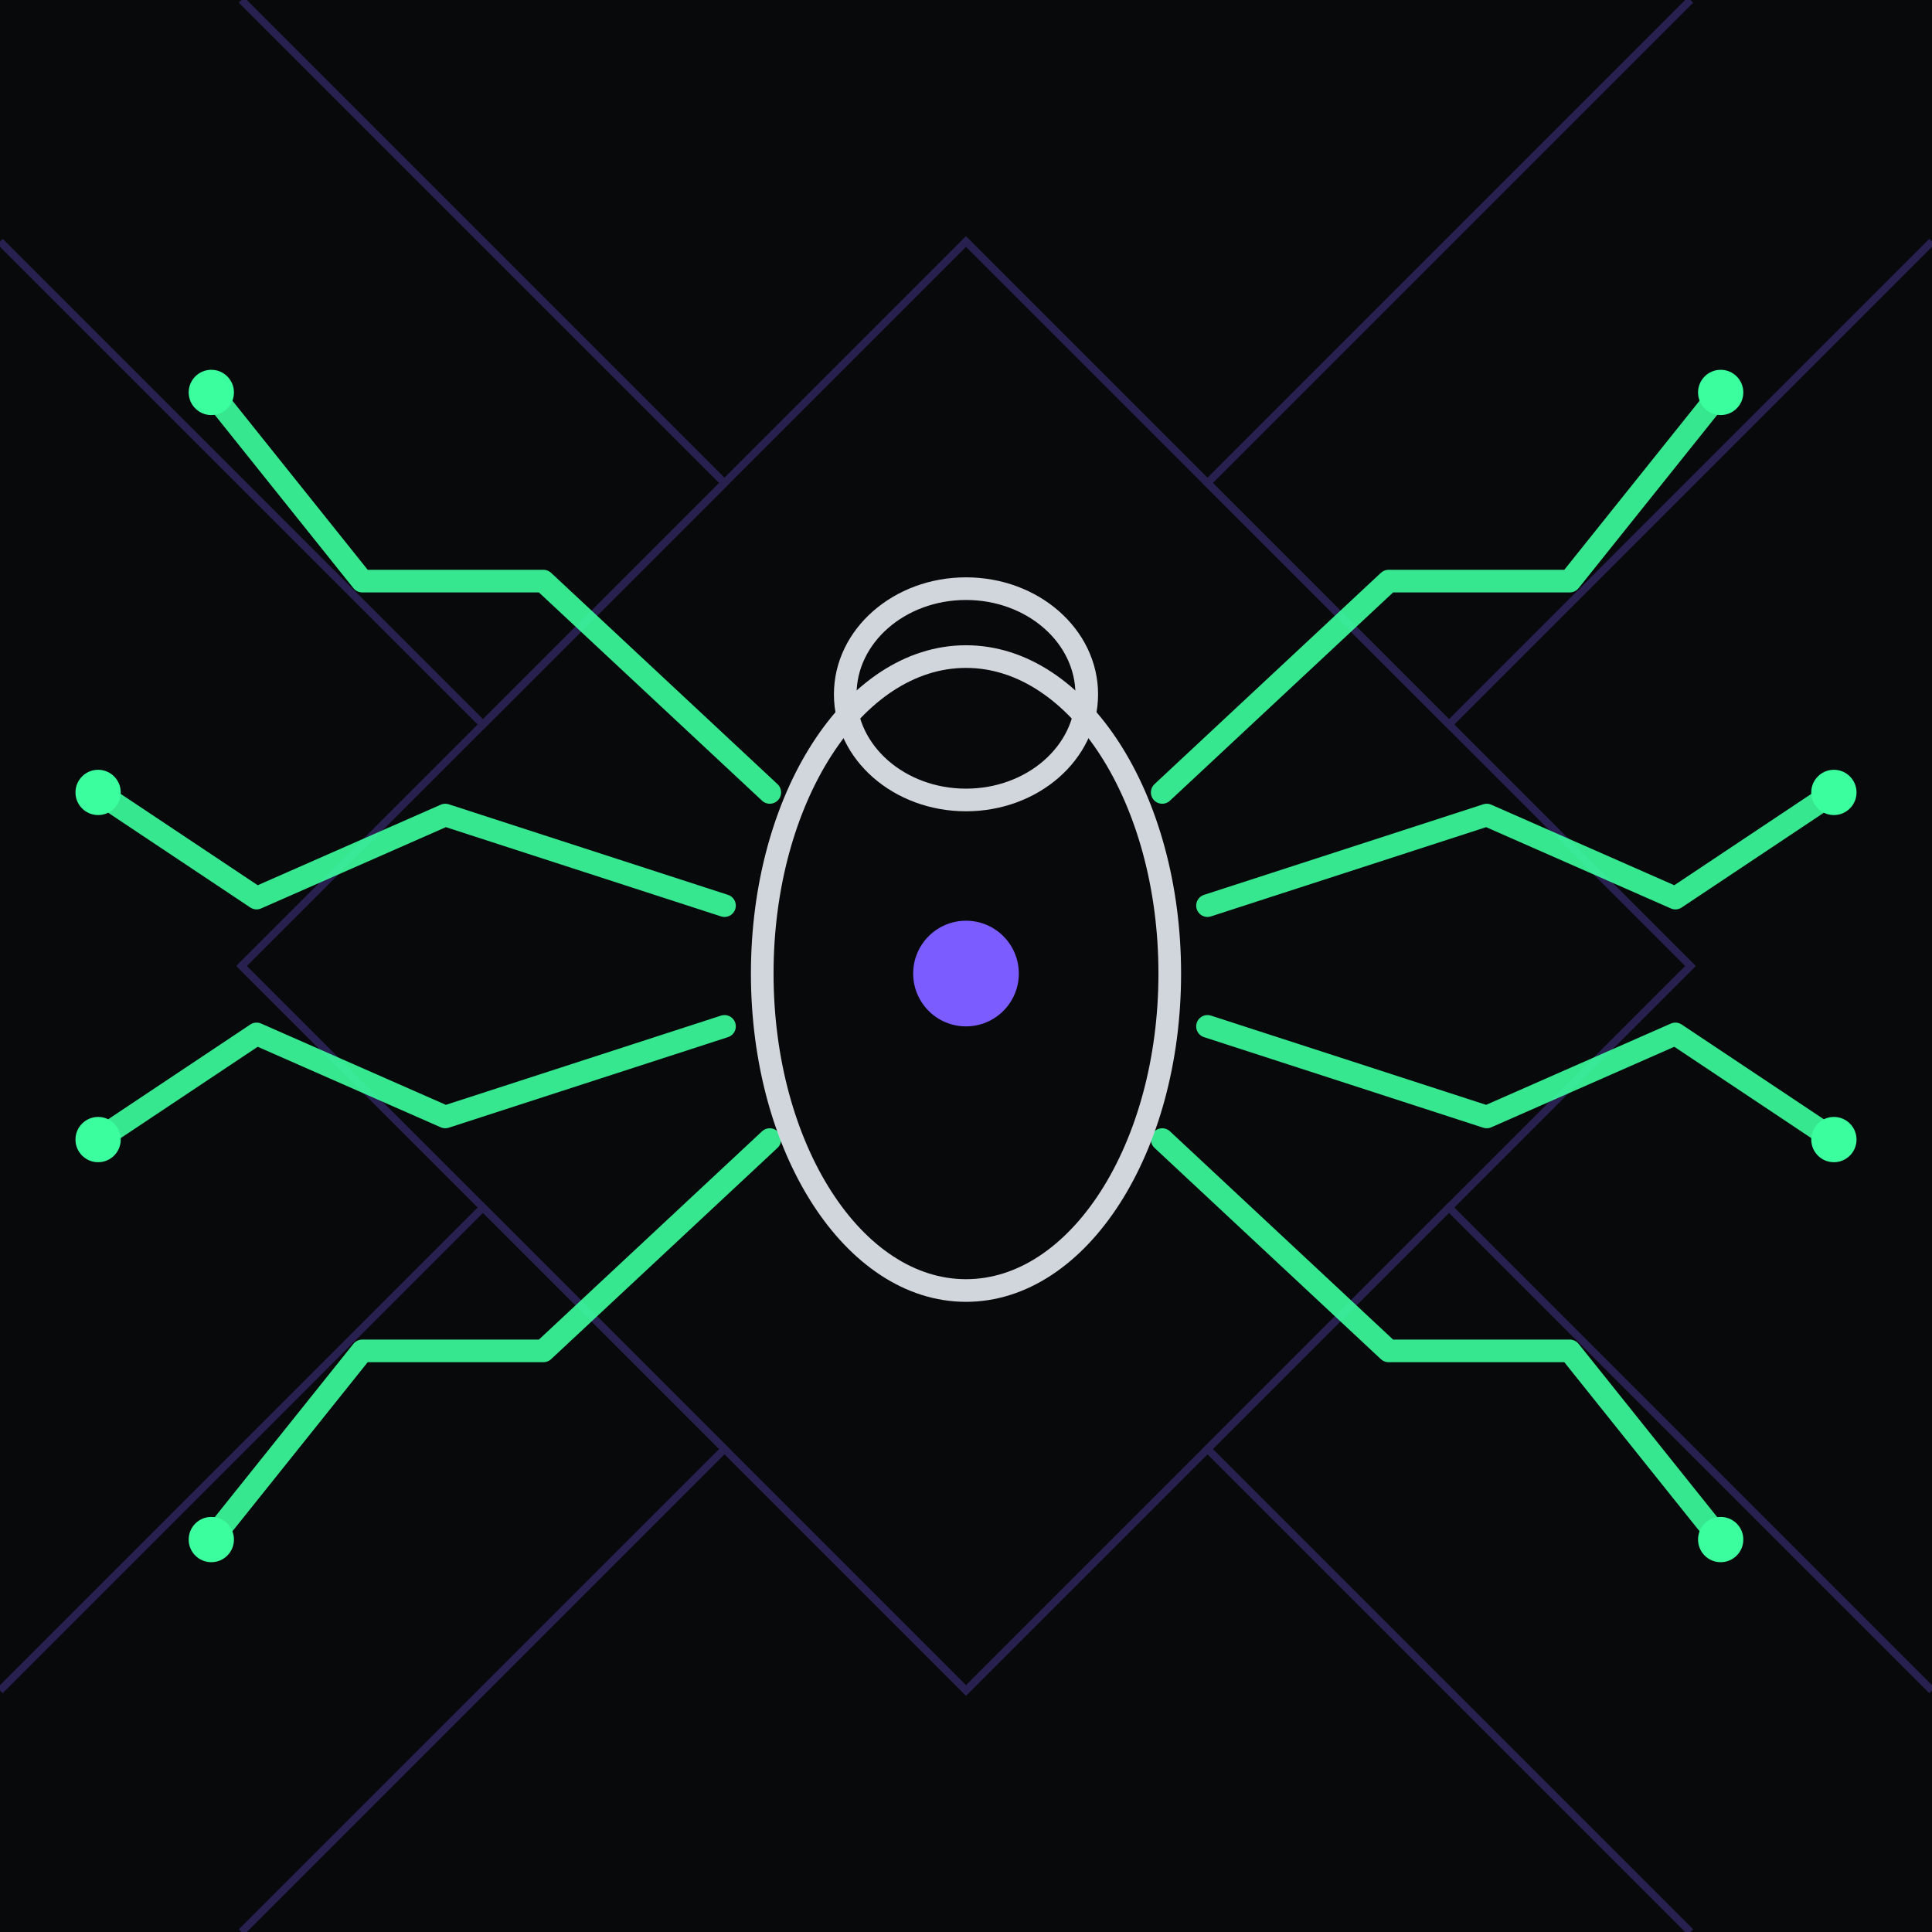
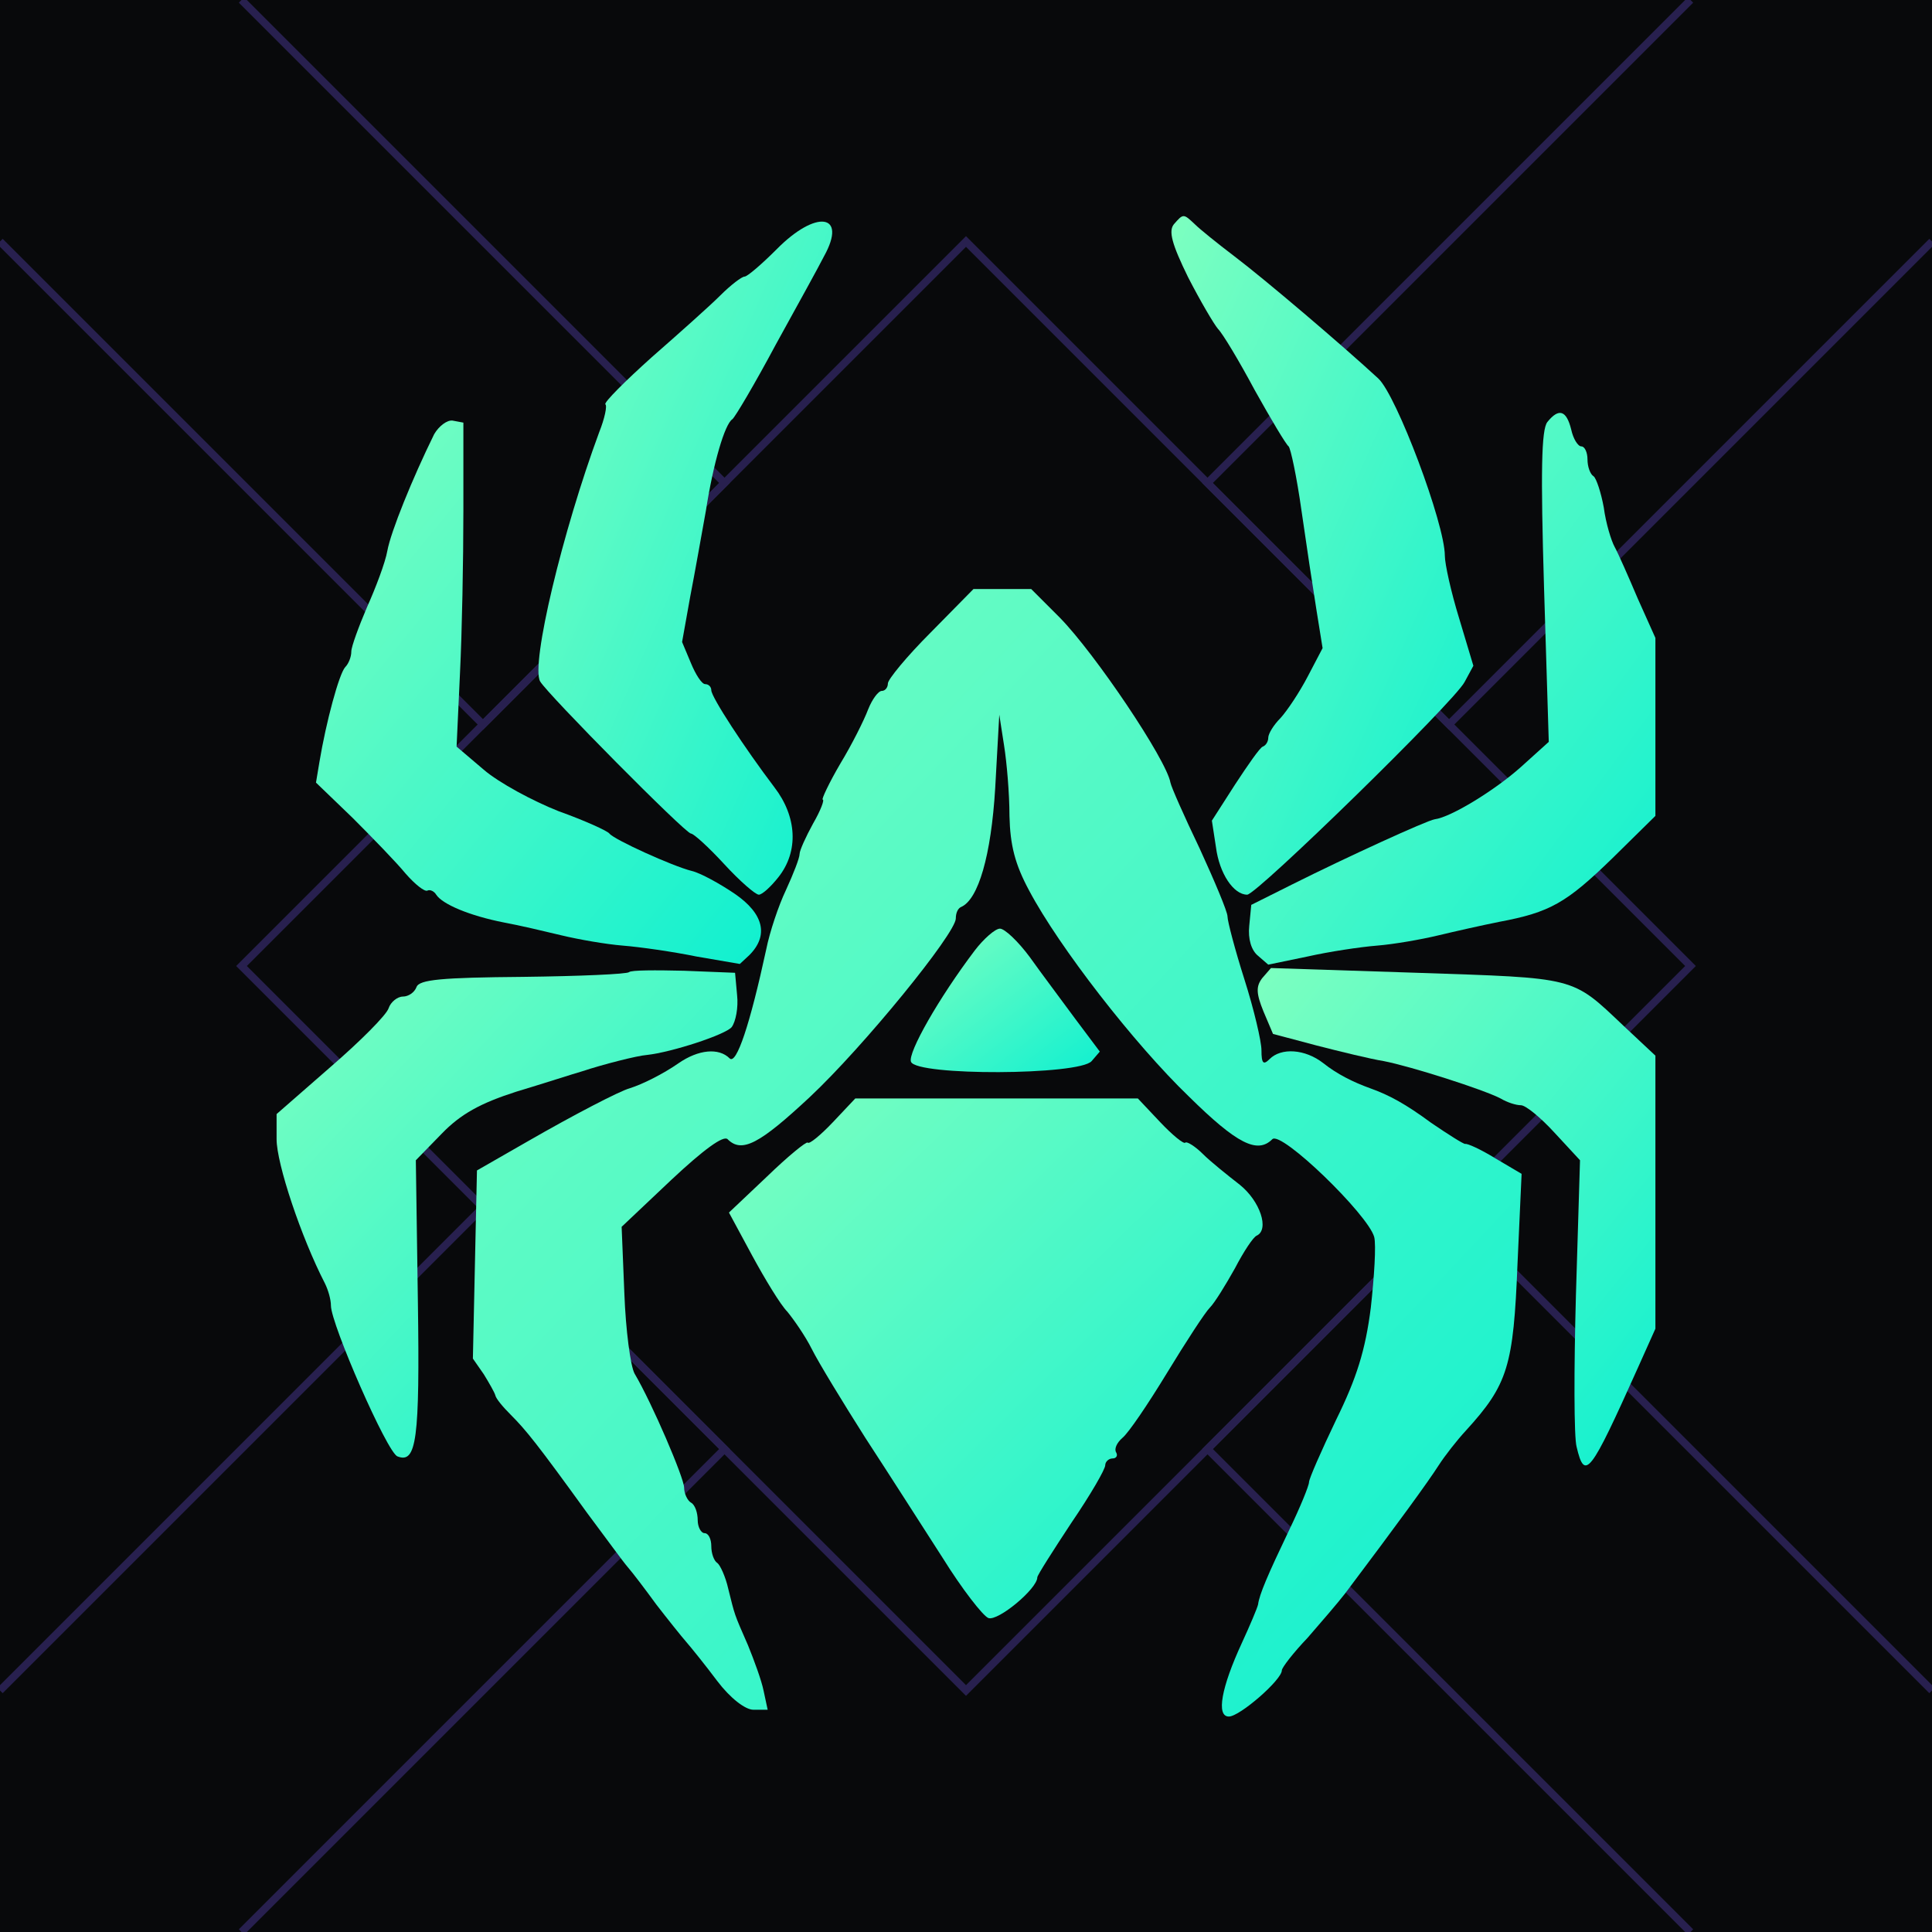
<svg xmlns="http://www.w3.org/2000/svg" width="256" height="256" viewBox="0 0 256 256" fill="none">
  <rect width="256" height="256" fill="#08090b" />
  <g opacity=".28" stroke="#7a5cff" stroke-width="1">
    <path d="M0 32 64 96 128 32 192 96 256 32M0 224 64 160 128 224 192 160 256 224" />
    <path d="M32 0 96 64 32 128 96 192 32 256M224 0 160 64 224 128 160 192 224 256" />
  </g>
-   <g stroke="#3bff9e" stroke-width="3" stroke-linecap="round" stroke-linejoin="round" opacity=".9">
-     <path d="M102 105 72 77 48 77 28 52M96 120 59 108 34 119 13 105M96 136 59 148 34 137 13 151M102 151 72 179 48 179 28 204" />
-     <path d="M154 105 184 77 208 77 228 52M160 120 197 108 222 119 243 105M160 136 197 148 222 137 243 151M154 151 184 179 208 179 228 204" />
-     <ellipse cx="128" cy="129" rx="27" ry="42" stroke="#e7ecf3" />
-     <ellipse cx="128" cy="92" rx="16" ry="14" stroke="#e7ecf3" />
+   <defs>
+     <linearGradient id="g" x1="0" y1="1" x2="1" y2="0">
+       <stop stop-color="#7DFFC0" />
+       <stop offset="1" stop-color="#10F0D0" />
+     </linearGradient>
+   </defs>
+   <g transform="translate(128,128) scale(0.9) translate(-155.5,-204.5)">
+     <g transform="translate(0,320) scale(0.1,-0.1)" fill="url(#g)" stroke="none">
+       <path d="M1861 2247 c-8 -10 -3 -29 21 -78 18 -35 38 -69 44 -76 7 -7 31 -47     54 -90 24 -43 46 -80 50 -83 3 -3 12 -45 19 -95 7 -49 17 -115 22 -146 l9 -56     -22 -42 c-12 -23 -30 -50 -40 -61 -10 -10 -18 -23 -18 -29 0 -5 -3 -11 -8 -13     -4 -1 -22 -27 -41 -56 l-34 -53 6 -39 c5 -39 26 -70 46 -70 14 0 304 283 320     313 l13 24 -21 70 c-12 39 -21 80 -21 92 0 47 -71 236 -98 261 -52 48 -167     146 -212 180 -25 19 -51 40 -58 47 -17 16 -17 16 -31 0z" />
+       <path d="M1276 2210 c-22 -22 -43 -40 -47 -40 -4 0 -20 -12 -36 -28 -15 -15     -61 -56 -101 -91 -39 -35 -70 -66 -68 -69 3 -2 -1 -21 -9 -41 -54 -146 -101     -342 -87 -367 11 -19 214 -224 222 -224 4 0 26 -20 49 -45 23 -25 46 -45 51     -45 5 0 18 12 29 26 30 38 27 89 -6 132 -44 58 -93 133 -93 143 0 5 -4 9 -9 9     -5 0 -14 14 -21 31 l-13 31 12 67 c7 36 17 93 23 126 11 71 28 128 39 135 4 3     33 52 64 110 32 58 64 116 71 130 35 63 -12 69 -70 10z" />
+       <path d="M2411 1956 c-9 -11 -10 -74 -5 -243 l7 -228 -41 -37 c-38 -34 -103     -74 -127 -77 -12 -2 -128 -55 -210 -96 l-60 -30 -3 -31 c-2 -19 3 -36 13 -44     l15 -13 58 12 c31 7 77 14 102 16 25 2 65 9 90 15 25 6 65 15 90 20 75 14 99     28 166 93 l64 63 0 131 0 131 -26 58 c-14 33 -29 67 -34 76 -5 9 -13 35 -16     58 -4 22 -11 43 -15 46 -5 3 -9 14 -9 25 0 10 -4 19 -9 19 -5 0 -12 11 -15 25     -7 28 -18 32 -35 11z" />
+       <path d="M772 1938 c-32 -65 -64 -144 -69 -172 -3 -17 -17 -54 -30 -83 -12     -28 -23 -58 -23 -65 0 -8 -4 -18 -9 -23 -9 -10 -28 -80 -38 -140 l-5 -30 54     -52 c29 -29 64 -65 78 -82 14 -16 28 -27 32 -25 4 2 10 -1 13 -6 9 -14 49 -31     100 -41 22 -4 60 -13 85 -19 25 -6 65 -13 90 -15 25 -2 74 -9 108 -16 l64 -11     14 13 c29 29 21 61 -21 90 -22 15 -51 31 -64 34 -28 7 -114 46 -121 55 -3 4     -36 19 -75 33 -38 15 -88 42 -110 61 l-40 34 5 108 c3 60 5 167 5 239 l0 130     -16 3 c-8 1 -20 -8 -27 -20z" />
+       <path d="M1503 1646 c-35 -35 -63 -69 -63 -75 0 -6 -4 -11 -9 -11 -5 0 -14     -12 -20 -27 -6 -16 -24 -52 -41 -80 -17 -29 -28 -53 -26 -53 3 0 -3 -16 -14     -35 -11 -20 -20 -40 -20 -45 0 -6 -9 -29 -20 -53 -11 -23 -24 -62 -29 -87 -24     -111 -44 -171 -54 -161 -16 16 -46 13 -75 -7 -23 -16 -53 -31 -72 -37 -15 -4     -84 -40 -150 -78 l-75 -43 -3 -138 -3 -139 16 -23 c8 -13 16 -27 17 -31 1 -5     11 -17 23 -29 22 -22 39 -43 112 -144 27 -36 53 -72 60 -80 7 -8 26 -33 42     -55 17 -22 37 -47 44 -55 7 -8 28 -34 46 -58 19 -25 41 -42 53 -42 l21 0 -6     28 c-3 15 -14 45 -23 67 -21 48 -19 43 -29 83 -4 18 -12 35 -16 38 -5 3 -9 14     -9 25 0 10 -4 19 -10 19 -5 0 -10 9 -10 19 0 11 -4 23 -10 26 -5 3 -10 13 -10     22 0 14 -47 124 -73 168 -6 11 -13 64 -15 118 l-4 98 73 69 c48 45 77 66 83     60 21 -21 47 -7 121 62 79 74 215 241 215 263 0 8 3 15 8 17 25 11 44 75 50     175 l6 108 7 -45 c4 -25 8 -71 8 -104 1 -43 8 -71 29 -110 44 -83 155 -226     235 -303 71 -70 101 -85 123 -63 13 13 141 -111 150 -144 3 -12 0 -59 -5 -104     -8 -63 -21 -104 -51 -165 -22 -46 -40 -87 -40 -92 0 -5 -13 -37 -29 -70 -32     -67 -44 -95 -46 -110 -1 -5 -12 -31 -24 -57 -30 -65 -38 -108 -19 -108 16 0     78 54 78 68 0 4 17 26 38 48 20 23 45 52 55 65 79 105 122 164 138 189 9 14     27 37 40 51 62 68 70 95 76 246 l6 132 -39 23 c-21 13 -41 22 -44 21 -3 0 -25     14 -50 31 -38 28 -62 41 -90 51 -25 9 -49 21 -69 37 -27 21 -62 23 -79 6 -9     -9 -12 -7 -12 13 0 13 -11 60 -25 104 -14 44 -25 86 -25 93 0 7 -19 52 -41     100 -23 48 -42 91 -43 97 -6 34 -111 190 -163 243 l-42 42 -42 0 -43 0 -63     -64z" />
+       <path d="M1568 1178 c-53 -70 -99 -151 -94 -164 8 -21 248 -20 266 1 l12 14     -36 48 c-19 26 -50 67 -67 91 -17 23 -37 42 -44 42 -7 0 -24 -15 -37 -32z" />
+       <path d="M1059 1146 c-3 -3 -73 -6 -156 -7 -120 -1 -153 -4 -157 -15 -3 -8     -12 -14 -20 -14 -8 0 -18 -8 -21 -17 -3 -10 -42 -49 -86 -87 l-79 -69 0 -37     c0 -36 36 -144 71 -212 5 -10 9 -24 9 -33 0 -27 83 -217 98 -222 28 -11 33 24     30 229 l-3 207 38 39 c28 29 57 45 110 62 40 12 83 26 97 30 30 10 81 23 95     24 37 4 116 30 125 41 6 8 10 29 8 47 l-3 33 -75 3 c-42 1 -78 1 -81 -2z" />
+       <path d="M1991 1137 c-9 -12 -9 -22 2 -49 l14 -33 64 -17 c35 -9 80 -20 99     -23 41 -8 147 -42 172 -55 10 -6 23 -10 30 -10 7 0 29 -18 50 -41 l37 -40 -6     -198 c-3 -109 -3 -210 1 -224 12 -51 20 -40 90 116 l26 58 0 201 0 201 -47 44     c-77 73 -68 70 -304 78 l-215 7 -13 -15z" />
+       <path d="M1359 925 c-18 -19 -35 -33 -37 -30 -2 2 -29 -20 -60 -50 l-56 -53     34 -63 c19 -35 42 -73 52 -83 9 -11 26 -35 36 -55 10 -20 46 -79 79 -131 34     -52 85 -132 114 -177 28 -45 59 -85 67 -88 14 -5 72 43 72 60 0 3 23 39 50 80     28 41 50 79 50 85 0 5 5 10 11 10 5 0 8 4 5 9 -3 5 1 14 9 21 9 7 38 50 66 96     28 46 56 89 63 96 7 7 23 33 37 58 13 25 27 46 32 48 19 9 5 51 -25 75 -18 14     -43 34 -54 45 -12 12 -24 19 -26 17 -2 -3 -19 11 -37 30 l-33 35 -208 0 -208     0 -33 -35z" />
+     </g>
  </g>
-   <g fill="#3bff9e">
-     <circle cx="28" cy="52" r="3" />
-     <circle cx="13" cy="105" r="3" />
-     <circle cx="13" cy="151" r="3" />
-     <circle cx="28" cy="204" r="3" />
-     <circle cx="228" cy="52" r="3" />
-     <circle cx="243" cy="105" r="3" />
-     <circle cx="243" cy="151" r="3" />
-     <circle cx="228" cy="204" r="3" />
-   </g>
-   <circle cx="128" cy="129" r="7" fill="#7a5cff" />
</svg>
